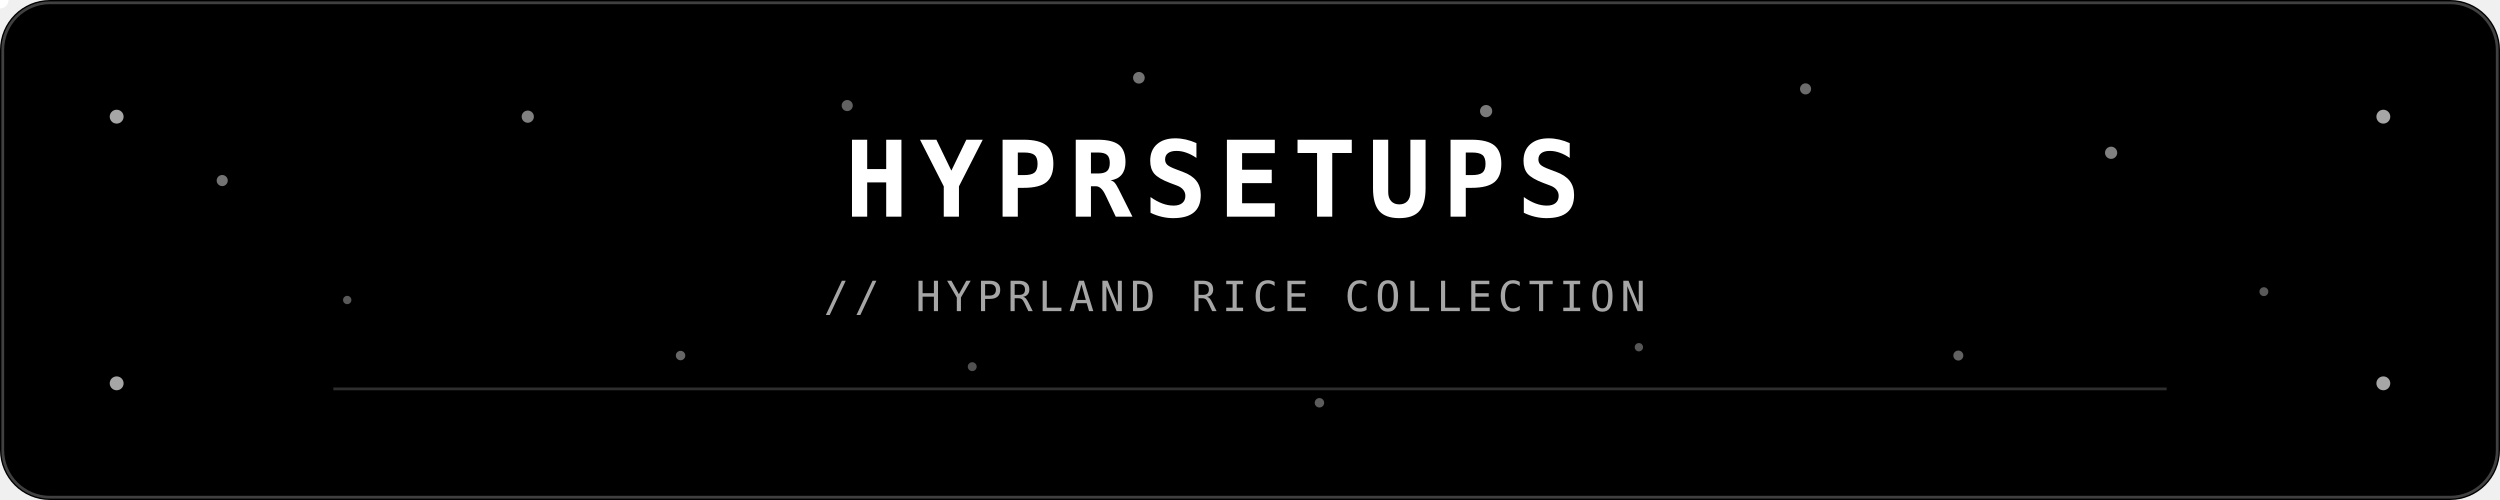
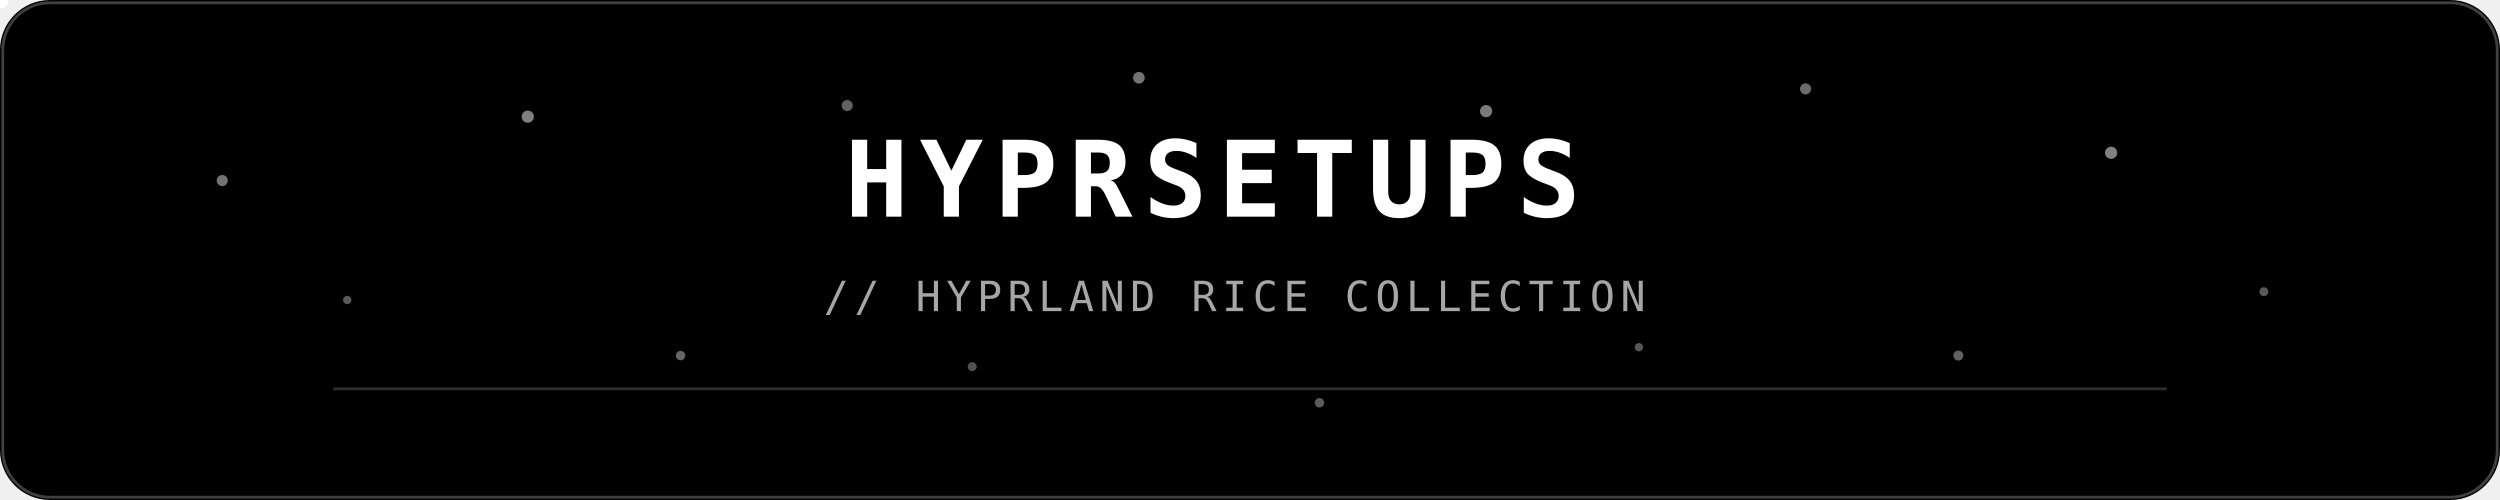
<svg xmlns="http://www.w3.org/2000/svg" width="900" height="180" viewBox="0 0 900 180">
  <rect width="900" height="180" rx="18" fill="#000" />
  <rect x="1" y="1" width="898" height="178" rx="17" fill="none" stroke="#fff" stroke-opacity=".25">
    <animate attributeName="stroke-opacity" values=".18;.35;.18" dur="4s" repeatCount="indefinite" />
  </rect>
-   <g fill="#fff">
-     <circle cx="42" cy="42" r="2.5" opacity=".65">
-       <animateTransform attributeName="transform" type="translate" values="0 0;8 -5;-5 8;6 4;0 0" dur="8s" repeatCount="indefinite" />
-     </circle>
-     <circle cx="858" cy="42" r="2.5" opacity=".65">
-       <animateTransform attributeName="transform" type="translate" values="0 0;-8 -4;5 8;-6 5;0 0" dur="9s" repeatCount="indefinite" />
-     </circle>
-     <circle cx="42" cy="138" r="2.5" opacity=".65">
-       <animateTransform attributeName="transform" type="translate" values="0 0;7 6;-6 -7;5 -3;0 0" dur="10s" repeatCount="indefinite" />
-     </circle>
-     <circle cx="858" cy="138" r="2.5" opacity=".65">
-       <animateTransform attributeName="transform" type="translate" values="0 0;-7 6;6 -7;-5 -3;0 0" dur="11s" repeatCount="indefinite" />
-     </circle>
-   </g>
  <g fill="#fff">
    <circle cx="80" cy="65" r="2" opacity=".45">
      <animateTransform attributeName="transform" type="translate" values="0 0;35 18;-18 32;28 -12;0 0" dur="14s" repeatCount="indefinite" />
    </circle>
    <circle cx="125" cy="108" r="1.5" opacity=".35">
      <animateTransform attributeName="transform" type="translate" values="0 0;-28 20;18 -25;35 8;0 0" dur="19s" repeatCount="indefinite" />
    </circle>
    <circle cx="190" cy="42" r="2.2" opacity=".5">
      <animateTransform attributeName="transform" type="translate" values="0 0;20 -18;-30 12;15 28;0 0" dur="16s" repeatCount="indefinite" />
    </circle>
    <circle cx="245" cy="128" r="1.7" opacity=".4">
      <animateTransform attributeName="transform" type="translate" values="0 0;-22 -15;30 20;-12 30;0 0" dur="17s" repeatCount="indefinite" />
    </circle>
    <circle cx="305" cy="38" r="2" opacity=".38">
      <animateTransform attributeName="transform" type="translate" values="0 0;26 20;-20 -22;32 5;0 0" dur="21s" repeatCount="indefinite" />
    </circle>
    <circle cx="350" cy="132" r="1.6" opacity=".32">
      <animateTransform attributeName="transform" type="translate" values="0 0;-30 8;15 -28;25 18;0 0" dur="15s" repeatCount="indefinite" />
    </circle>
    <circle cx="410" cy="28" r="2.1" opacity=".45">
      <animateTransform attributeName="transform" type="translate" values="0 0;18 25;-25 8;12 -20;0 0" dur="18s" repeatCount="indefinite" />
    </circle>
    <circle cx="475" cy="145" r="1.7" opacity=".36">
      <animateTransform attributeName="transform" type="translate" values="0 0;-18 -20;28 12;-30 -5;0 0" dur="20s" repeatCount="indefinite" />
    </circle>
    <circle cx="535" cy="40" r="2.2" opacity=".48">
      <animateTransform attributeName="transform" type="translate" values="0 0;30 -10;-15 28;22 12;0 0" dur="13s" repeatCount="indefinite" />
    </circle>
    <circle cx="590" cy="125" r="1.5" opacity=".34">
      <animateTransform attributeName="transform" type="translate" values="0 0;-25 22;20 -18;30 6;0 0" dur="22s" repeatCount="indefinite" />
    </circle>
    <circle cx="650" cy="32" r="2" opacity=".42">
      <animateTransform attributeName="transform" type="translate" values="0 0;22 16;-28 -10;10 25;0 0" dur="16s" repeatCount="indefinite" />
    </circle>
    <circle cx="705" cy="128" r="1.8" opacity=".38">
      <animateTransform attributeName="transform" type="translate" values="0 0;-20 -25;30 5;-15 22;0 0" dur="19s" repeatCount="indefinite" />
    </circle>
    <circle cx="760" cy="55" r="2.2" opacity=".5">
      <animateTransform attributeName="transform" type="translate" values="0 0;28 12;-18 30;25 -18;0 0" dur="15s" repeatCount="indefinite" />
    </circle>
    <circle cx="815" cy="105" r="1.6" opacity=".35">
      <animateTransform attributeName="transform" type="translate" values="0 0;-30 -12;15 25;-20 10;0 0" dur="23s" repeatCount="indefinite" />
    </circle>
  </g>
  <text x="450" y="78" text-anchor="middle" fill="#fff" font-family="monospace" font-size="38" font-weight="700" letter-spacing="4">HYPRSETUPS
  <animate attributeName="opacity" values=".78;1;.78" dur="4s" repeatCount="indefinite" />
  </text>
  <text x="450" y="112" text-anchor="middle" fill="#fff" fill-opacity=".65" font-family="monospace" font-size="15" letter-spacing="2">// HYPRLAND RICE COLLECTION
  <animate attributeName="opacity" values=".45;.75;.45" dur="4s" repeatCount="indefinite" />
  </text>
  <path d="M120 140H780" stroke="#fff" stroke-opacity=".18" />
  <circle r="3" fill="#fff">
    <animateMotion dur="6s" repeatCount="indefinite" path="M120 140H780" />
    <animate attributeName="r" values="2;4;2" dur="1.5s" repeatCount="indefinite" />
  </circle>
  <circle r="3" fill="#fff">
    <animateMotion dur="6s" begin="3s" repeatCount="indefinite" path="M780 140H120" />
    <animate attributeName="r" values="2;4;2" dur="1.5s" begin=".75s" repeatCount="indefinite" />
  </circle>
</svg>
